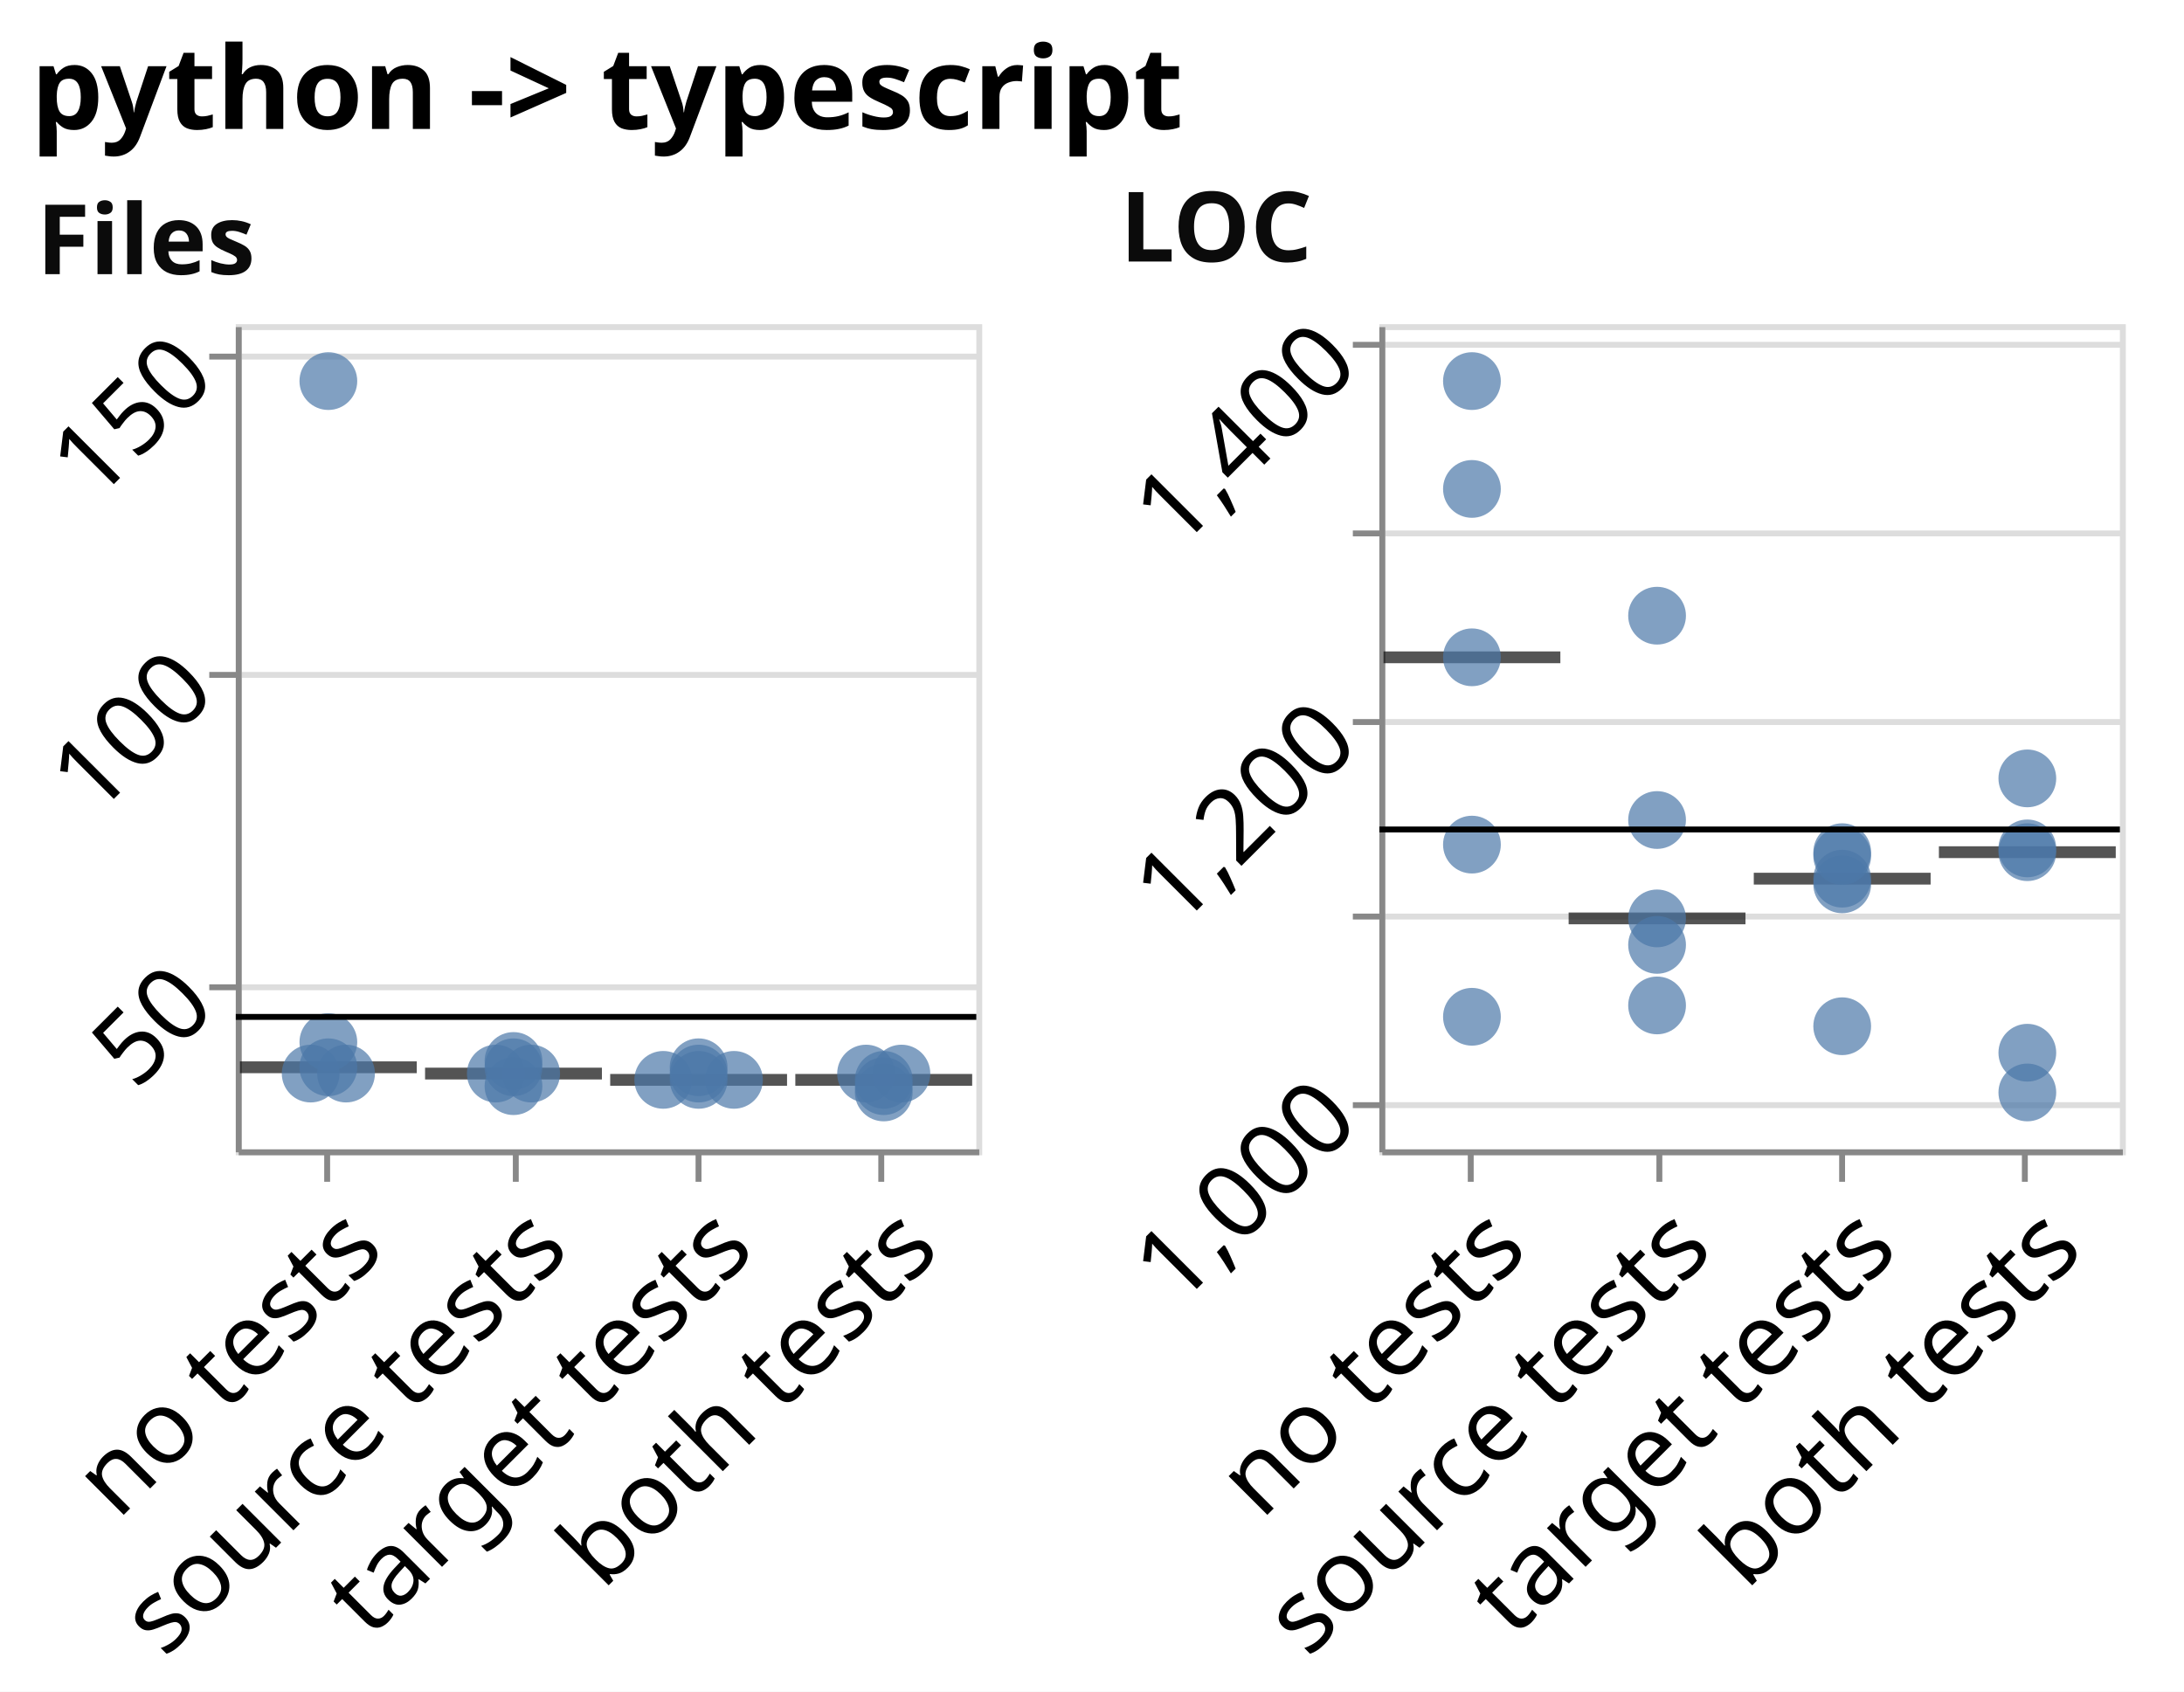
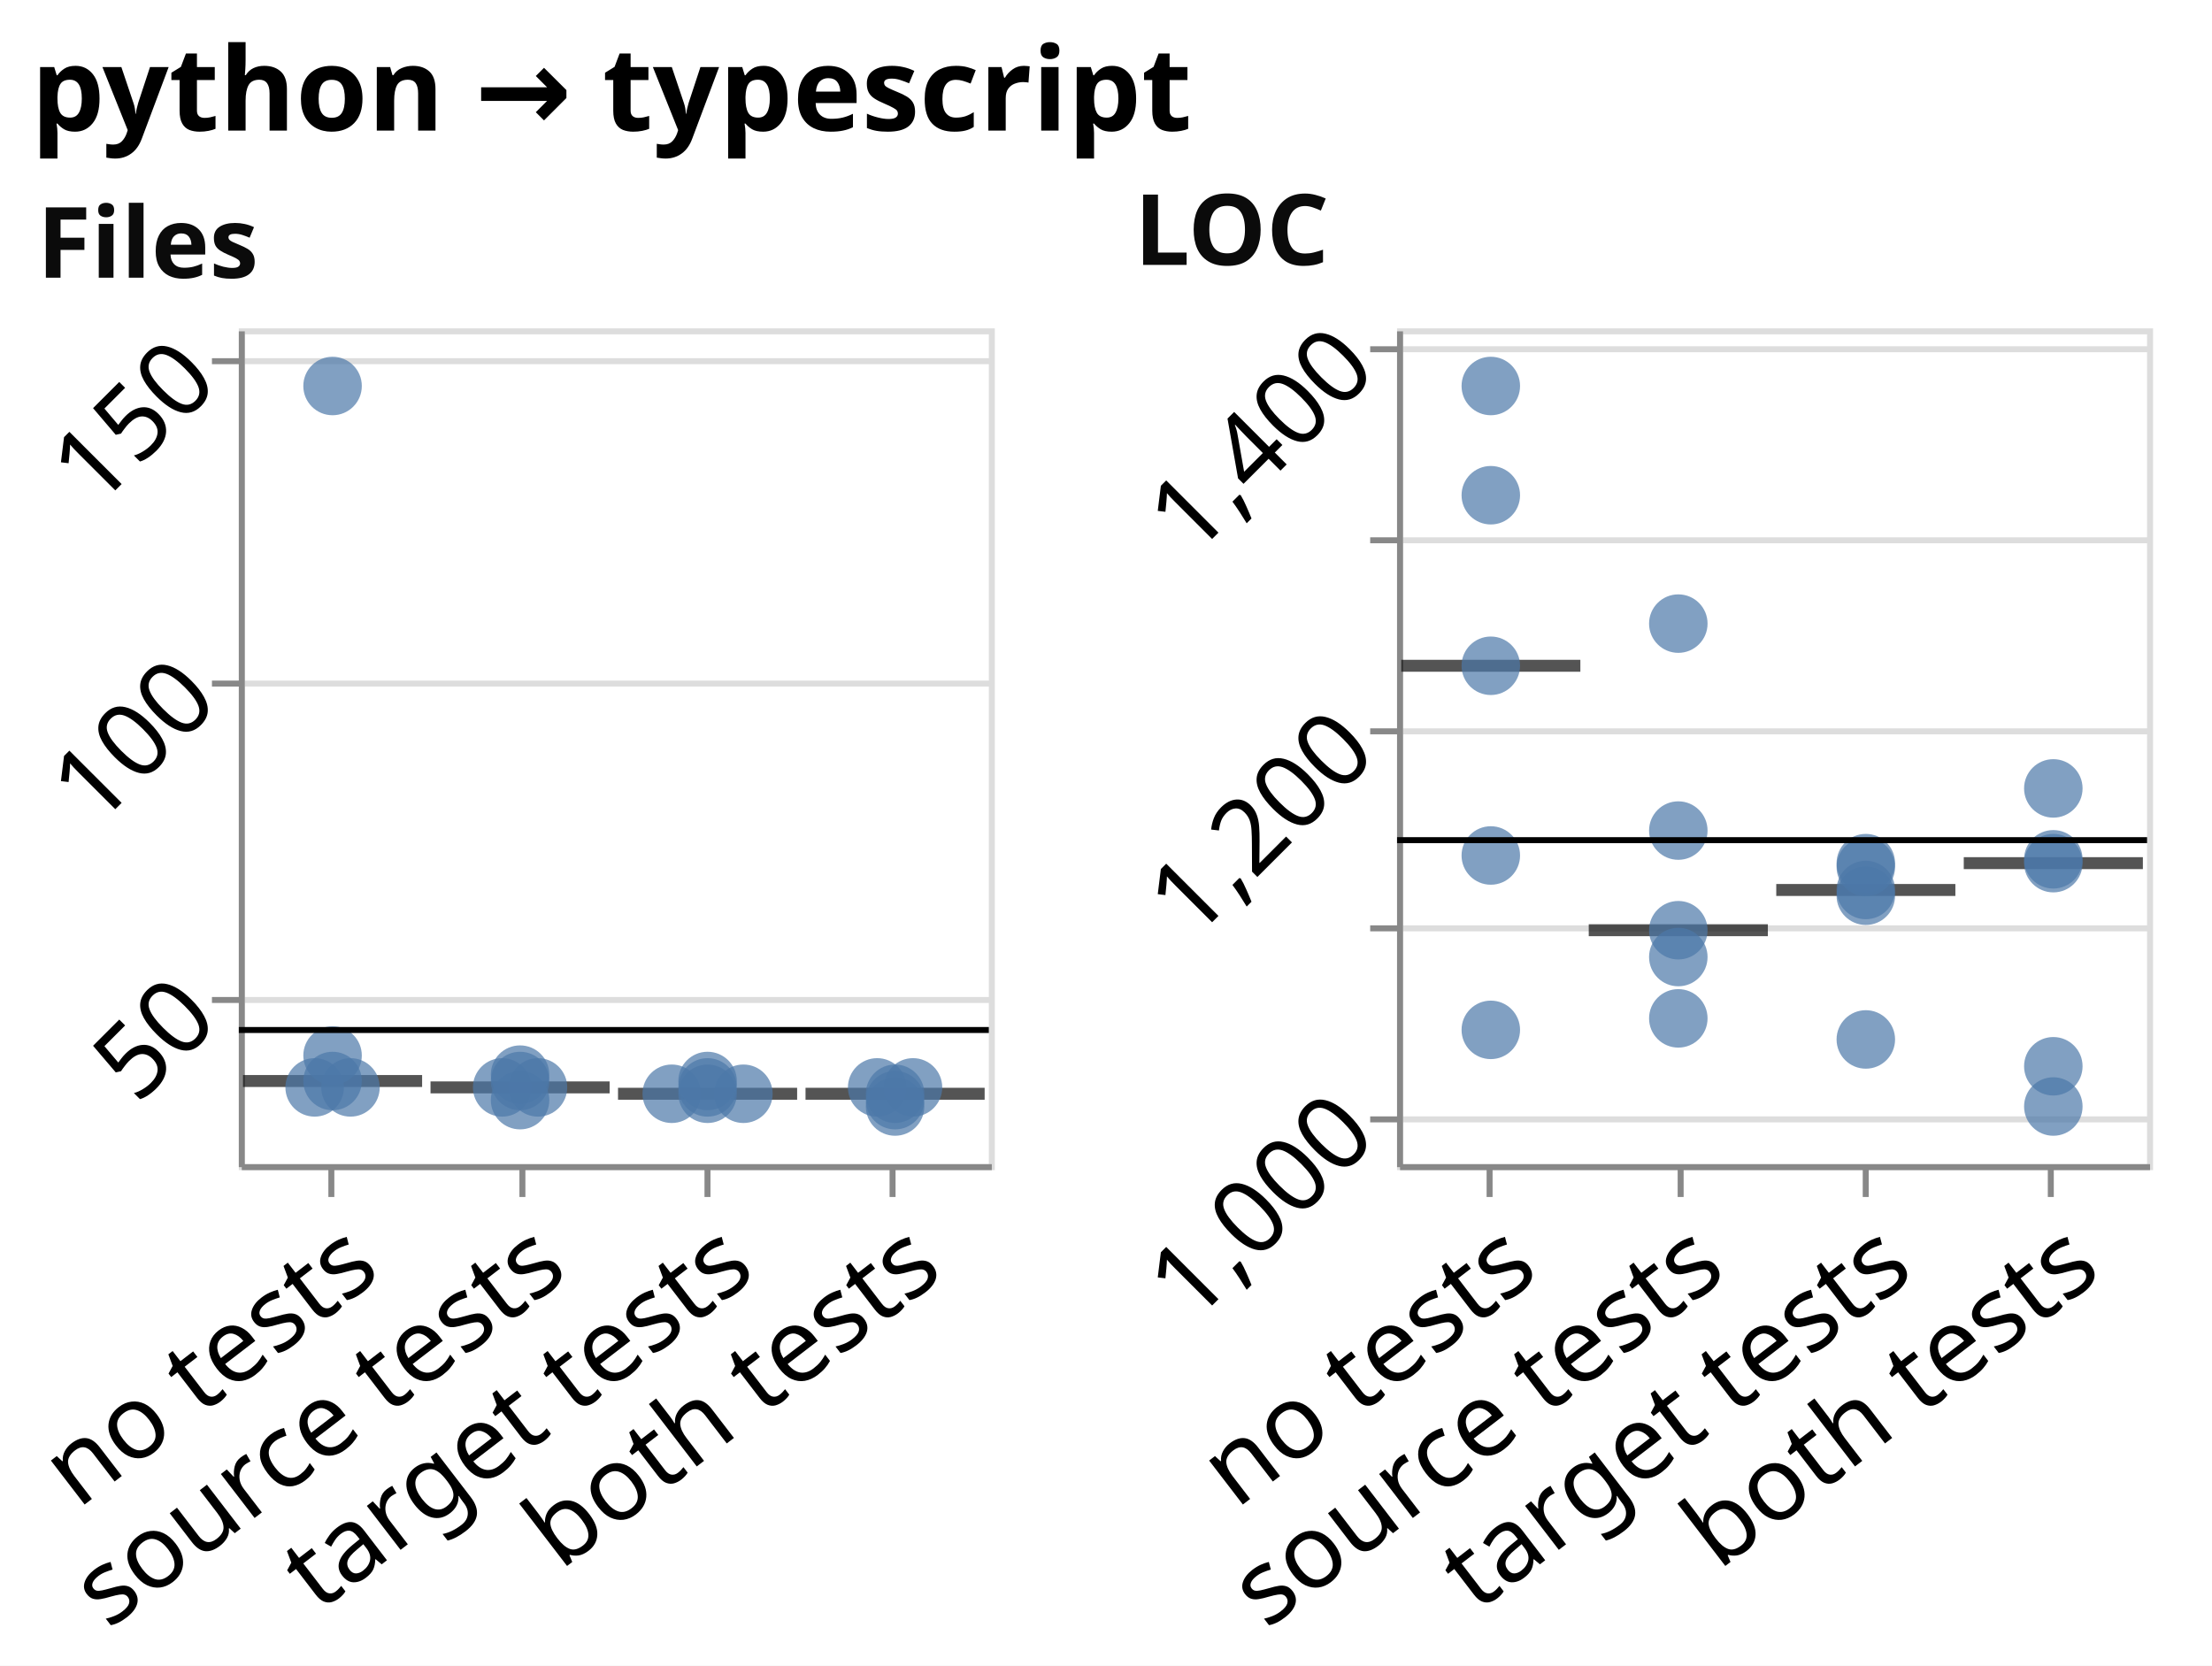
- <svg xmlns="http://www.w3.org/2000/svg" version="1.1" class="marks" width="370.5" height="287" viewBox="0 0 370.5 287">
-   <rect width="370.5" height="287" fill="white" />
+ <svg xmlns="http://www.w3.org/2000/svg" version="1.1" class="marks" width="370.5" height="279" viewBox="0 0 370.5 279">
+   <rect width="370.5" height="279" fill="white" />
  <g fill="none" stroke-miterlimit="10" transform="translate(40,55)">
    <g class="mark-group role-frame root" role="graphics-object" aria-roledescription="group mark container">
      <g transform="translate(0,0)">
        <path class="background" aria-hidden="true" d="M0,0h0v0h0Z" />
        <g>
          <g class="mark-group role-scope concat_0_group" role="graphics-object" aria-roledescription="group mark container">
            <g transform="translate(0,0)">
              <path class="background" aria-hidden="true" d="M0.5,0.5h125.625v140h-125.625Z" stroke="#ddd" />
              <g>
                <g class="mark-group role-axis" aria-hidden="true">
                  <g transform="translate(0.5,0.5)">
                    <path class="background" aria-hidden="true" d="M0,0h0v0h0Z" pointer-events="none" />
                    <g>
                      <g class="mark-rule role-axis-grid" pointer-events="none">
                        <line transform="translate(0,112)" x2="125.625" y2="0" stroke="#ddd" stroke-width="1" opacity="1" />
                        <line transform="translate(0,59)" x2="125.625" y2="0" stroke="#ddd" stroke-width="1" opacity="1" />
                        <line transform="translate(0,5)" x2="125.625" y2="0" stroke="#ddd" stroke-width="1" opacity="1" />
                      </g>
                    </g>
                    <path class="foreground" aria-hidden="true" d="" pointer-events="none" display="none" />
                  </g>
                </g>
                <g class="mark-group role-axis" role="graphics-symbol" aria-roledescription="axis" aria-label="X-axis for a discrete scale with 4 values: no tests, source tests, target tests, both tests">
                  <g transform="translate(0.5,140.5)">
                    <path class="background" aria-hidden="true" d="M0,0h0v0h0Z" pointer-events="none" />
                    <g>
                      <g class="mark-rule role-axis-tick" pointer-events="none">
                        <line transform="translate(15,0)" x2="0" y2="5" stroke="#888" stroke-width="1" opacity="1" />
                        <line transform="translate(47,0)" x2="0" y2="5" stroke="#888" stroke-width="1" opacity="1" />
                        <line transform="translate(78,0)" x2="0" y2="5" stroke="#888" stroke-width="1" opacity="1" />
                        <line transform="translate(109,0)" x2="0" y2="5" stroke="#888" stroke-width="1" opacity="1" />
                      </g>
                      <g class="mark-text role-axis-label" pointer-events="none">
-                         <text text-anchor="end" transform="translate(15.20312,7) rotate(-45) translate(0,14)" font-family="sans-serif" font-size="17.32px" fill="#000" opacity="1">no tests</text>
-                         <text text-anchor="end" transform="translate(46.60938,7) rotate(-45) translate(0,14)" font-family="sans-serif" font-size="17.32px" fill="#000" opacity="1">source tests</text>
-                         <text text-anchor="end" transform="translate(78.01562,7) rotate(-45) translate(0,14)" font-family="sans-serif" font-size="17.32px" fill="#000" opacity="1">target tests</text>
-                         <text text-anchor="end" transform="translate(109.4219,7) rotate(-45) translate(0,14)" font-family="sans-serif" font-size="17.32px" fill="#000" opacity="1">both tests</text>
+                         <text text-anchor="end" transform="translate(15.20312,7) rotate(-37.5) translate(0,14)" font-family="sans-serif" font-size="17.32px" fill="#000" opacity="1">no tests</text>
+                         <text text-anchor="end" transform="translate(46.60938,7) rotate(-37.5) translate(0,14)" font-family="sans-serif" font-size="17.32px" fill="#000" opacity="1">source tests</text>
+                         <text text-anchor="end" transform="translate(78.01562,7) rotate(-37.5) translate(0,14)" font-family="sans-serif" font-size="17.32px" fill="#000" opacity="1">target tests</text>
+                         <text text-anchor="end" transform="translate(109.4219,7) rotate(-37.5) translate(0,14)" font-family="sans-serif" font-size="17.32px" fill="#000" opacity="1">both tests</text>
                      </g>
                      <g class="mark-rule role-axis-domain" pointer-events="none">
                        <line transform="translate(0,0)" x2="125.625" y2="0" stroke="#888" stroke-width="1" opacity="1" />
                      </g>
                    </g>
                    <path class="foreground" aria-hidden="true" d="" pointer-events="none" display="none" />
                  </g>
                </g>
                <g class="mark-group role-axis" role="graphics-symbol" aria-roledescription="axis" aria-label="Y-axis for a linear scale with values from 24 to 155">
                  <g transform="translate(0.5,0.5)">
                    <path class="background" aria-hidden="true" d="M0,0h0v0h0Z" pointer-events="none" />
                    <g>
                      <g class="mark-rule role-axis-tick" pointer-events="none">
                        <line transform="translate(0,112)" x2="-5" y2="0" stroke="#888" stroke-width="1" opacity="1" />
                        <line transform="translate(0,59)" x2="-5" y2="0" stroke="#888" stroke-width="1" opacity="1" />
                        <line transform="translate(0,5)" x2="-5" y2="0" stroke="#888" stroke-width="1" opacity="1" />
                      </g>
                      <g class="mark-text role-axis-label" pointer-events="none">
                        <text text-anchor="end" transform="translate(-7,112.188) rotate(-45) translate(0,5)" font-family="sans-serif" font-size="17.32px" fill="#000" opacity="1">50</text>
                        <text text-anchor="end" transform="translate(-7,58.78547) rotate(-45) translate(0,5)" font-family="sans-serif" font-size="17.32px" fill="#000" opacity="1">100</text>
                        <text text-anchor="end" transform="translate(-7,5.382972) rotate(-45) translate(0,5)" font-family="sans-serif" font-size="17.32px" fill="#000" opacity="1">150</text>
                      </g>
                      <g class="mark-rule role-axis-domain" pointer-events="none">
                        <line transform="translate(0,140)" x2="0" y2="-140" stroke="#888" stroke-width="1" opacity="1" />
                      </g>
                    </g>
                    <path class="foreground" aria-hidden="true" d="" pointer-events="none" display="none" />
                  </g>
                </g>
                <g class="mark-rect role-mark concat_0_layer_0_marks" role="graphics-object" aria-roledescription="rect mark container">
                  <path aria-label="condition: no tests; Median of value: 37" role="graphics-symbol" aria-roledescription="tick" d="M0.703,125.073h30v2h-30Z" fill="#0b0b0b" opacity="0.7" />
                  <path aria-label="condition: source tests; Median of value: 36" role="graphics-symbol" aria-roledescription="tick" d="M32.109,126.141h30v2h-30Z" fill="#0b0b0b" opacity="0.7" />
                  <path aria-label="condition: target tests; Median of value: 35" role="graphics-symbol" aria-roledescription="tick" d="M63.516,127.209h30v2h-30Z" fill="#0b0b0b" opacity="0.7" />
                  <path aria-label="condition: both tests; Median of value: 35" role="graphics-symbol" aria-roledescription="tick" d="M94.922,127.209h30v2h-30Z" fill="#0b0b0b" opacity="0.7" />
                </g>
                <g class="mark-symbol role-mark concat_0_layer_1_marks" role="graphics-object" aria-roledescription="symbol mark container">
                  <path aria-label="condition: no tests; value: 36; nudge: −0.5" role="graphics-symbol" aria-roledescription="point" transform="translate(12.70312,127.1407)" d="M4.899,0A4.899,4.899,0,1,1,-4.899,0A4.899,4.899,0,1,1,4.899,0" fill="#4c78a8" stroke-width="2" opacity="0.7" />
                  <path aria-label="condition: no tests; value: 36; nudge: 0.5" role="graphics-symbol" aria-roledescription="point" transform="translate(18.70312,127.1407)" d="M4.899,0A4.899,4.899,0,1,1,-4.899,0A4.899,4.899,0,1,1,4.899,0" fill="#4c78a8" stroke-width="2" opacity="0.7" />
                  <path aria-label="condition: no tests; value: 146; nudge: 0" role="graphics-symbol" aria-roledescription="point" transform="translate(15.70312,9.655172)" d="M4.899,0A4.899,4.899,0,1,1,-4.899,0A4.899,4.899,0,1,1,4.899,0" fill="#4c78a8" stroke-width="2" opacity="0.7" />
                  <path aria-label="condition: no tests; value: 41; nudge: 0" role="graphics-symbol" aria-roledescription="point" transform="translate(15.70312,121.8004)" d="M4.899,0A4.899,4.899,0,1,1,-4.899,0A4.899,4.899,0,1,1,4.899,0" fill="#4c78a8" stroke-width="2" opacity="0.7" />
                  <path aria-label="condition: no tests; value: 37; nudge: 0" role="graphics-symbol" aria-roledescription="point" transform="translate(15.70312,126.0726)" d="M4.899,0A4.899,4.899,0,1,1,-4.899,0A4.899,4.899,0,1,1,4.899,0" fill="#4c78a8" stroke-width="2" opacity="0.7" />
                  <path aria-label="condition: source tests; value: 36; nudge: −0.5" role="graphics-symbol" aria-roledescription="point" transform="translate(44.10938,127.1407)" d="M4.899,0A4.899,4.899,0,1,1,-4.899,0A4.899,4.899,0,1,1,4.899,0" fill="#4c78a8" stroke-width="2" opacity="0.7" />
                  <path aria-label="condition: source tests; value: 36; nudge: 0.5" role="graphics-symbol" aria-roledescription="point" transform="translate(50.10938,127.1407)" d="M4.899,0A4.899,4.899,0,1,1,-4.899,0A4.899,4.899,0,1,1,4.899,0" fill="#4c78a8" stroke-width="2" opacity="0.7" />
                  <path aria-label="condition: source tests; value: 38; nudge: 0" role="graphics-symbol" aria-roledescription="point" transform="translate(47.10938,125.0046)" d="M4.899,0A4.899,4.899,0,1,1,-4.899,0A4.899,4.899,0,1,1,4.899,0" fill="#4c78a8" stroke-width="2" opacity="0.7" />
                  <path aria-label="condition: source tests; value: 34; nudge: 0" role="graphics-symbol" aria-roledescription="point" transform="translate(47.10938,129.2768)" d="M4.899,0A4.899,4.899,0,1,1,-4.899,0A4.899,4.899,0,1,1,4.899,0" fill="#4c78a8" stroke-width="2" opacity="0.7" />
                  <path aria-label="condition: source tests; value: 37; nudge: 0" role="graphics-symbol" aria-roledescription="point" transform="translate(47.10938,126.0726)" d="M4.899,0A4.899,4.899,0,1,1,-4.899,0A4.899,4.899,0,1,1,4.899,0" fill="#4c78a8" stroke-width="2" opacity="0.7" />
                  <path aria-label="condition: target tests; value: 35; nudge: −1" role="graphics-symbol" aria-roledescription="point" transform="translate(72.51562,128.2087)" d="M4.899,0A4.899,4.899,0,1,1,-4.899,0A4.899,4.899,0,1,1,4.899,0" fill="#4c78a8" stroke-width="2" opacity="0.7" />
                  <path aria-label="condition: target tests; value: 35; nudge: 0" role="graphics-symbol" aria-roledescription="point" transform="translate(78.51562,128.2087)" d="M4.899,0A4.899,4.899,0,1,1,-4.899,0A4.899,4.899,0,1,1,4.899,0" fill="#4c78a8" stroke-width="2" opacity="0.7" />
                  <path aria-label="condition: target tests; value: 35; nudge: 1" role="graphics-symbol" aria-roledescription="point" transform="translate(84.51562,128.2087)" d="M4.899,0A4.899,4.899,0,1,1,-4.899,0A4.899,4.899,0,1,1,4.899,0" fill="#4c78a8" stroke-width="2" opacity="0.7" />
                  <path aria-label="condition: target tests; value: 36; nudge: 0" role="graphics-symbol" aria-roledescription="point" transform="translate(78.51562,127.1407)" d="M4.899,0A4.899,4.899,0,1,1,-4.899,0A4.899,4.899,0,1,1,4.899,0" fill="#4c78a8" stroke-width="2" opacity="0.7" />
                  <path aria-label="condition: target tests; value: 37; nudge: 0" role="graphics-symbol" aria-roledescription="point" transform="translate(78.51562,126.0726)" d="M4.899,0A4.899,4.899,0,1,1,-4.899,0A4.899,4.899,0,1,1,4.899,0" fill="#4c78a8" stroke-width="2" opacity="0.7" />
                  <path aria-label="condition: both tests; value: 33; nudge: 0" role="graphics-symbol" aria-roledescription="point" transform="translate(109.9219,130.3448)" d="M4.899,0A4.899,4.899,0,1,1,-4.899,0A4.899,4.899,0,1,1,4.899,0" fill="#4c78a8" stroke-width="2" opacity="0.7" />
                  <path aria-label="condition: both tests; value: 36; nudge: −0.5" role="graphics-symbol" aria-roledescription="point" transform="translate(106.9219,127.1407)" d="M4.899,0A4.899,4.899,0,1,1,-4.899,0A4.899,4.899,0,1,1,4.899,0" fill="#4c78a8" stroke-width="2" opacity="0.7" />
                  <path aria-label="condition: both tests; value: 36; nudge: 0.5" role="graphics-symbol" aria-roledescription="point" transform="translate(112.9219,127.1407)" d="M4.899,0A4.899,4.899,0,1,1,-4.899,0A4.899,4.899,0,1,1,4.899,0" fill="#4c78a8" stroke-width="2" opacity="0.7" />
                  <path aria-label="condition: both tests; value: 34; nudge: 0" role="graphics-symbol" aria-roledescription="point" transform="translate(109.9219,129.2768)" d="M4.899,0A4.899,4.899,0,1,1,-4.899,0A4.899,4.899,0,1,1,4.899,0" fill="#4c78a8" stroke-width="2" opacity="0.7" />
                  <path aria-label="condition: both tests; value: 35; nudge: 0" role="graphics-symbol" aria-roledescription="point" transform="translate(109.9219,128.2087)" d="M4.899,0A4.899,4.899,0,1,1,-4.899,0A4.899,4.899,0,1,1,4.899,0" fill="#4c78a8" stroke-width="2" opacity="0.7" />
                </g>
                <g class="mark-rule role-mark concat_0_layer_2_marks" role="graphics-object" aria-roledescription="rule mark container">
                  <line aria-label="Median of reference: 45" role="graphics-symbol" aria-roledescription="rule mark" transform="translate(125.625,117.5282)" x2="-125.625" y2="0" stroke="black" />
                </g>
                <g class="mark-group role-title">
                  <g transform="translate(-33.7977,-21.48099)">
                    <path class="background" aria-hidden="true" d="M0,0h0v0h0Z" pointer-events="none" />
                    <g>
                      <g class="mark-text role-title-text" role="graphics-symbol" aria-roledescription="title" aria-label="Title text 'Files'" pointer-events="none">
                        <text text-anchor="start" transform="translate(0,13)" font-family="sans-serif" font-size="16.5px" font-weight="bold" fill="#0b0b0b" opacity="1">Files</text>
                      </g>
                    </g>
                    <path class="foreground" aria-hidden="true" d="" pointer-events="none" display="none" />
                  </g>
                </g>
              </g>
              <path class="foreground" aria-hidden="true" d="" display="none" />
            </g>
          </g>
          <g class="mark-group role-scope concat_1_group" role="graphics-object" aria-roledescription="group mark container">
            <g transform="translate(194,0)">
              <path class="background" aria-hidden="true" d="M0.5,0.5h125.625v140h-125.625Z" stroke="#ddd" />
              <g>
                <g class="mark-group role-axis" aria-hidden="true">
                  <g transform="translate(0.5,0.5)">
                    <path class="background" aria-hidden="true" d="M0,0h0v0h0Z" pointer-events="none" />
                    <g>
                      <g class="mark-rule role-axis-grid" pointer-events="none">
                        <line transform="translate(0,132)" x2="125.625" y2="0" stroke="#ddd" stroke-width="1" opacity="1" />
                        <line transform="translate(0,100)" x2="125.625" y2="0" stroke="#ddd" stroke-width="1" opacity="1" />
                        <line transform="translate(0,67)" x2="125.625" y2="0" stroke="#ddd" stroke-width="1" opacity="1" />
                        <line transform="translate(0,35)" x2="125.625" y2="0" stroke="#ddd" stroke-width="1" opacity="1" />
                        <line transform="translate(0,3)" x2="125.625" y2="0" stroke="#ddd" stroke-width="1" opacity="1" />
                      </g>
                    </g>
                    <path class="foreground" aria-hidden="true" d="" pointer-events="none" display="none" />
                  </g>
                </g>
                <g class="mark-group role-axis" role="graphics-symbol" aria-roledescription="axis" aria-label="X-axis for a discrete scale with 4 values: no tests, source tests, target tests, both tests">
                  <g transform="translate(0.5,140.5)">
                    <path class="background" aria-hidden="true" d="M0,0h0v0h0Z" pointer-events="none" />
                    <g>
                      <g class="mark-rule role-axis-tick" pointer-events="none">
                        <line transform="translate(15,0)" x2="0" y2="5" stroke="#888" stroke-width="1" opacity="1" />
                        <line transform="translate(47,0)" x2="0" y2="5" stroke="#888" stroke-width="1" opacity="1" />
                        <line transform="translate(78,0)" x2="0" y2="5" stroke="#888" stroke-width="1" opacity="1" />
                        <line transform="translate(109,0)" x2="0" y2="5" stroke="#888" stroke-width="1" opacity="1" />
                      </g>
                      <g class="mark-text role-axis-label" pointer-events="none">
-                         <text text-anchor="end" transform="translate(15.20312,7) rotate(-45) translate(0,14)" font-family="sans-serif" font-size="17.32px" fill="#000" opacity="1">no tests</text>
-                         <text text-anchor="end" transform="translate(46.60938,7) rotate(-45) translate(0,14)" font-family="sans-serif" font-size="17.32px" fill="#000" opacity="1">source tests</text>
-                         <text text-anchor="end" transform="translate(78.01562,7) rotate(-45) translate(0,14)" font-family="sans-serif" font-size="17.32px" fill="#000" opacity="1">target tests</text>
-                         <text text-anchor="end" transform="translate(109.4219,7) rotate(-45) translate(0,14)" font-family="sans-serif" font-size="17.32px" fill="#000" opacity="1">both tests</text>
+                         <text text-anchor="end" transform="translate(15.20312,7) rotate(-37.5) translate(0,14)" font-family="sans-serif" font-size="17.32px" fill="#000" opacity="1">no tests</text>
+                         <text text-anchor="end" transform="translate(46.60938,7) rotate(-37.5) translate(0,14)" font-family="sans-serif" font-size="17.32px" fill="#000" opacity="1">source tests</text>
+                         <text text-anchor="end" transform="translate(78.01562,7) rotate(-37.5) translate(0,14)" font-family="sans-serif" font-size="17.32px" fill="#000" opacity="1">target tests</text>
+                         <text text-anchor="end" transform="translate(109.4219,7) rotate(-37.5) translate(0,14)" font-family="sans-serif" font-size="17.32px" fill="#000" opacity="1">both tests</text>
                      </g>
                      <g class="mark-rule role-axis-domain" pointer-events="none">
                        <line transform="translate(0,0)" x2="125.625" y2="0" stroke="#888" stroke-width="1" opacity="1" />
                      </g>
                    </g>
                    <path class="foreground" aria-hidden="true" d="" pointer-events="none" display="none" />
                  </g>
                </g>
                <g class="mark-group role-axis" role="graphics-symbol" aria-roledescription="axis" aria-label="Y-axis for a linear scale with values from 974 to 1,410">
                  <g transform="translate(0.5,0.5)">
                    <path class="background" aria-hidden="true" d="M0,0h0v0h0Z" pointer-events="none" />
                    <g>
                      <g class="mark-rule role-axis-tick" pointer-events="none">
                        <line transform="translate(0,132)" x2="-5" y2="0" stroke="#888" stroke-width="1" opacity="1" />
                        <line transform="translate(0,100)" x2="-5" y2="0" stroke="#888" stroke-width="1" opacity="1" />
                        <line transform="translate(0,67)" x2="-5" y2="0" stroke="#888" stroke-width="1" opacity="1" />
                        <line transform="translate(0,35)" x2="-5" y2="0" stroke="#888" stroke-width="1" opacity="1" />
                        <line transform="translate(0,3)" x2="-5" y2="0" stroke="#888" stroke-width="1" opacity="1" />
                      </g>
                      <g class="mark-text role-axis-label" pointer-events="none">
                        <text text-anchor="end" transform="translate(-7,131.6288) rotate(-45) translate(0,5)" font-family="sans-serif" font-size="17.32px" fill="#000" opacity="1">1,000</text>
                        <text text-anchor="end" transform="translate(-7,99.53045) rotate(-45) translate(0,5)" font-family="sans-serif" font-size="17.32px" fill="#000" opacity="0">1,100</text>
                        <text text-anchor="end" transform="translate(-7,67.43213) rotate(-45) translate(0,5)" font-family="sans-serif" font-size="17.32px" fill="#000" opacity="1">1,200</text>
                        <text text-anchor="end" transform="translate(-7,35.33382) rotate(-45) translate(0,5)" font-family="sans-serif" font-size="17.32px" fill="#000" opacity="0">1,300</text>
                        <text text-anchor="end" transform="translate(-7,3.23551) rotate(-45) translate(0,5)" font-family="sans-serif" font-size="17.32px" fill="#000" opacity="1">1,400</text>
                      </g>
                      <g class="mark-rule role-axis-domain" pointer-events="none">
                        <line transform="translate(0,140)" x2="0" y2="-140" stroke="#888" stroke-width="1" opacity="1" />
                      </g>
                    </g>
                    <path class="foreground" aria-hidden="true" d="" pointer-events="none" display="none" />
                  </g>
                </g>
                <g class="mark-rect role-mark concat_1_layer_0_marks" role="graphics-object" aria-roledescription="rect mark container">
                  <path aria-label="condition: no tests; Median of value: 1234" role="graphics-symbol" aria-roledescription="tick" d="M0.703,55.519h30v2h-30Z" fill="#0b0b0b" opacity="0.7" />
                  <path aria-label="condition: source tests; Median of value: 1096" role="graphics-symbol" aria-roledescription="tick" d="M32.109,99.814h30v2h-30Z" fill="#0b0b0b" opacity="0.7" />
                  <path aria-label="condition: target tests; Median of value: 1117" role="graphics-symbol" aria-roledescription="tick" d="M63.516,93.074h30v2h-30Z" fill="#0b0b0b" opacity="0.7" />
                  <path aria-label="condition: both tests; Median of value: 1131" role="graphics-symbol" aria-roledescription="tick" d="M94.922,88.58h30v2h-30Z" fill="#0b0b0b" opacity="0.7" />
                </g>
                <g class="mark-symbol role-mark concat_1_layer_1_marks" role="graphics-object" aria-roledescription="symbol mark container">
                  <path aria-label="condition: no tests; value: 1044; nudge: 0" role="graphics-symbol" aria-roledescription="point" transform="translate(15.70312,117.5055)" d="M4.899,0A4.899,4.899,0,1,1,-4.899,0A4.899,4.899,0,1,1,4.899,0" fill="#4c78a8" stroke-width="2" opacity="0.7" />
                  <path aria-label="condition: no tests; value: 1380; nudge: 0" role="graphics-symbol" aria-roledescription="point" transform="translate(15.70312,9.655172)" d="M4.899,0A4.899,4.899,0,1,1,-4.899,0A4.899,4.899,0,1,1,4.899,0" fill="#4c78a8" stroke-width="2" opacity="0.7" />
                  <path aria-label="condition: no tests; value: 1323; nudge: 0" role="graphics-symbol" aria-roledescription="point" transform="translate(15.70312,27.95121)" d="M4.899,0A4.899,4.899,0,1,1,-4.899,0A4.899,4.899,0,1,1,4.899,0" fill="#4c78a8" stroke-width="2" opacity="0.7" />
                  <path aria-label="condition: no tests; value: 1135; nudge: 0" role="graphics-symbol" aria-roledescription="point" transform="translate(15.70312,88.29604)" d="M4.899,0A4.899,4.899,0,1,1,-4.899,0A4.899,4.899,0,1,1,4.899,0" fill="#4c78a8" stroke-width="2" opacity="0.7" />
                  <path aria-label="condition: no tests; value: 1234; nudge: 0" role="graphics-symbol" aria-roledescription="point" transform="translate(15.70312,56.51871)" d="M4.899,0A4.899,4.899,0,1,1,-4.899,0A4.899,4.899,0,1,1,4.899,0" fill="#4c78a8" stroke-width="2" opacity="0.7" />
                  <path aria-label="condition: source tests; value: 1096; nudge: 0" role="graphics-symbol" aria-roledescription="point" transform="translate(47.10938,100.8144)" d="M4.899,0A4.899,4.899,0,1,1,-4.899,0A4.899,4.899,0,1,1,4.899,0" fill="#4c78a8" stroke-width="2" opacity="0.7" />
                  <path aria-label="condition: source tests; value: 1256; nudge: 0" role="graphics-symbol" aria-roledescription="point" transform="translate(47.10938,49.45708)" d="M4.899,0A4.899,4.899,0,1,1,-4.899,0A4.899,4.899,0,1,1,4.899,0" fill="#4c78a8" stroke-width="2" opacity="0.7" />
                  <path aria-label="condition: source tests; value: 1050; nudge: 0" role="graphics-symbol" aria-roledescription="point" transform="translate(47.10938,115.5796)" d="M4.899,0A4.899,4.899,0,1,1,-4.899,0A4.899,4.899,0,1,1,4.899,0" fill="#4c78a8" stroke-width="2" opacity="0.7" />
                  <path aria-label="condition: source tests; value: 1148; nudge: 0" role="graphics-symbol" aria-roledescription="point" transform="translate(47.10938,84.12326)" d="M4.899,0A4.899,4.899,0,1,1,-4.899,0A4.899,4.899,0,1,1,4.899,0" fill="#4c78a8" stroke-width="2" opacity="0.7" />
                  <path aria-label="condition: source tests; value: 1082; nudge: 0" role="graphics-symbol" aria-roledescription="point" transform="translate(47.10938,105.3081)" d="M4.899,0A4.899,4.899,0,1,1,-4.899,0A4.899,4.899,0,1,1,4.899,0" fill="#4c78a8" stroke-width="2" opacity="0.7" />
                  <path aria-label="condition: target tests; value: 1117; nudge: 0" role="graphics-symbol" aria-roledescription="point" transform="translate(78.51562,94.07373)" d="M4.899,0A4.899,4.899,0,1,1,-4.899,0A4.899,4.899,0,1,1,4.899,0" fill="#4c78a8" stroke-width="2" opacity="0.7" />
                  <path aria-label="condition: target tests; value: 1114; nudge: 0" role="graphics-symbol" aria-roledescription="point" transform="translate(78.51562,95.03668)" d="M4.899,0A4.899,4.899,0,1,1,-4.899,0A4.899,4.899,0,1,1,4.899,0" fill="#4c78a8" stroke-width="2" opacity="0.7" />
                  <path aria-label="condition: target tests; value: 1131; nudge: 0" role="graphics-symbol" aria-roledescription="point" transform="translate(78.51562,89.57997)" d="M4.899,0A4.899,4.899,0,1,1,-4.899,0A4.899,4.899,0,1,1,4.899,0" fill="#4c78a8" stroke-width="2" opacity="0.7" />
                  <path aria-label="condition: target tests; value: 1129; nudge: 0" role="graphics-symbol" aria-roledescription="point" transform="translate(78.51562,90.22194)" d="M4.899,0A4.899,4.899,0,1,1,-4.899,0A4.899,4.899,0,1,1,4.899,0" fill="#4c78a8" stroke-width="2" opacity="0.7" />
                  <path aria-label="condition: target tests; value: 1039; nudge: 0" role="graphics-symbol" aria-roledescription="point" transform="translate(78.51562,119.1104)" d="M4.899,0A4.899,4.899,0,1,1,-4.899,0A4.899,4.899,0,1,1,4.899,0" fill="#4c78a8" stroke-width="2" opacity="0.7" />
                  <path aria-label="condition: both tests; value: 1131; nudge: 0" role="graphics-symbol" aria-roledescription="point" transform="translate(109.9219,89.57997)" d="M4.899,0A4.899,4.899,0,1,1,-4.899,0A4.899,4.899,0,1,1,4.899,0" fill="#4c78a8" stroke-width="2" opacity="0.7" />
                  <path aria-label="condition: both tests; value: 1170; nudge: 0" role="graphics-symbol" aria-roledescription="point" transform="translate(109.9219,77.06163)" d="M4.899,0A4.899,4.899,0,1,1,-4.899,0A4.899,4.899,0,1,1,4.899,0" fill="#4c78a8" stroke-width="2" opacity="0.7" />
                  <path aria-label="condition: both tests; value: 1004; nudge: 0" role="graphics-symbol" aria-roledescription="point" transform="translate(109.9219,130.3448)" d="M4.899,0A4.899,4.899,0,1,1,-4.899,0A4.899,4.899,0,1,1,4.899,0" fill="#4c78a8" stroke-width="2" opacity="0.7" />
                  <path aria-label="condition: both tests; value: 1133; nudge: 0" role="graphics-symbol" aria-roledescription="point" transform="translate(109.9219,88.938)" d="M4.899,0A4.899,4.899,0,1,1,-4.899,0A4.899,4.899,0,1,1,4.899,0" fill="#4c78a8" stroke-width="2" opacity="0.7" />
                  <path aria-label="condition: both tests; value: 1025; nudge: 0" role="graphics-symbol" aria-roledescription="point" transform="translate(109.9219,123.6042)" d="M4.899,0A4.899,4.899,0,1,1,-4.899,0A4.899,4.899,0,1,1,4.899,0" fill="#4c78a8" stroke-width="2" opacity="0.7" />
                </g>
                <g class="mark-rule role-mark concat_1_layer_2_marks" role="graphics-object" aria-roledescription="rule mark container">
                  <line aria-label="Median of reference: 1143" role="graphics-symbol" aria-roledescription="rule mark" transform="translate(125.625,85.72817)" x2="-125.625" y2="0" stroke="black" />
                </g>
                <g class="mark-group role-title">
                  <g transform="translate(-44.01158,-23.62845)">
                    <path class="background" aria-hidden="true" d="M0,0h0v0h0Z" pointer-events="none" />
                    <g>
                      <g class="mark-text role-title-text" role="graphics-symbol" aria-roledescription="title" aria-label="Title text 'LOC'" pointer-events="none">
                        <text text-anchor="start" transform="translate(0,13)" font-family="sans-serif" font-size="16.5px" font-weight="bold" fill="#0b0b0b" opacity="1">LOC</text>
                      </g>
                    </g>
                    <path class="foreground" aria-hidden="true" d="" pointer-events="none" display="none" />
                  </g>
                </g>
              </g>
              <path class="foreground" aria-hidden="true" d="" display="none" />
            </g>
          </g>
          <g class="mark-group role-title">
            <g transform="translate(-34.7977,-48.12845)">
              <path class="background" aria-hidden="true" d="M0,0h0v0h0Z" pointer-events="none" />
              <g>
-                 <g class="mark-text role-title-text" role="graphics-symbol" aria-roledescription="title" aria-label="Title text 'python -&gt; typescript'" pointer-events="none">
-                   <text text-anchor="start" transform="translate(0,15)" font-family="sans-serif" font-size="19.5px" font-weight="bold" fill="#000" opacity="1">python -&gt; typescript</text>
+                 <g class="mark-text role-title-text" role="graphics-symbol" aria-roledescription="title" aria-label="Title text 'python → typescript'" pointer-events="none">
+                   <text text-anchor="start" transform="translate(0,15)" font-family="sans-serif" font-size="19.5px" font-weight="bold" fill="#000" opacity="1">python → typescript</text>
                </g>
              </g>
              <path class="foreground" aria-hidden="true" d="" pointer-events="none" display="none" />
            </g>
          </g>
        </g>
        <path class="foreground" aria-hidden="true" d="" display="none" />
      </g>
    </g>
  </g>
</svg>
